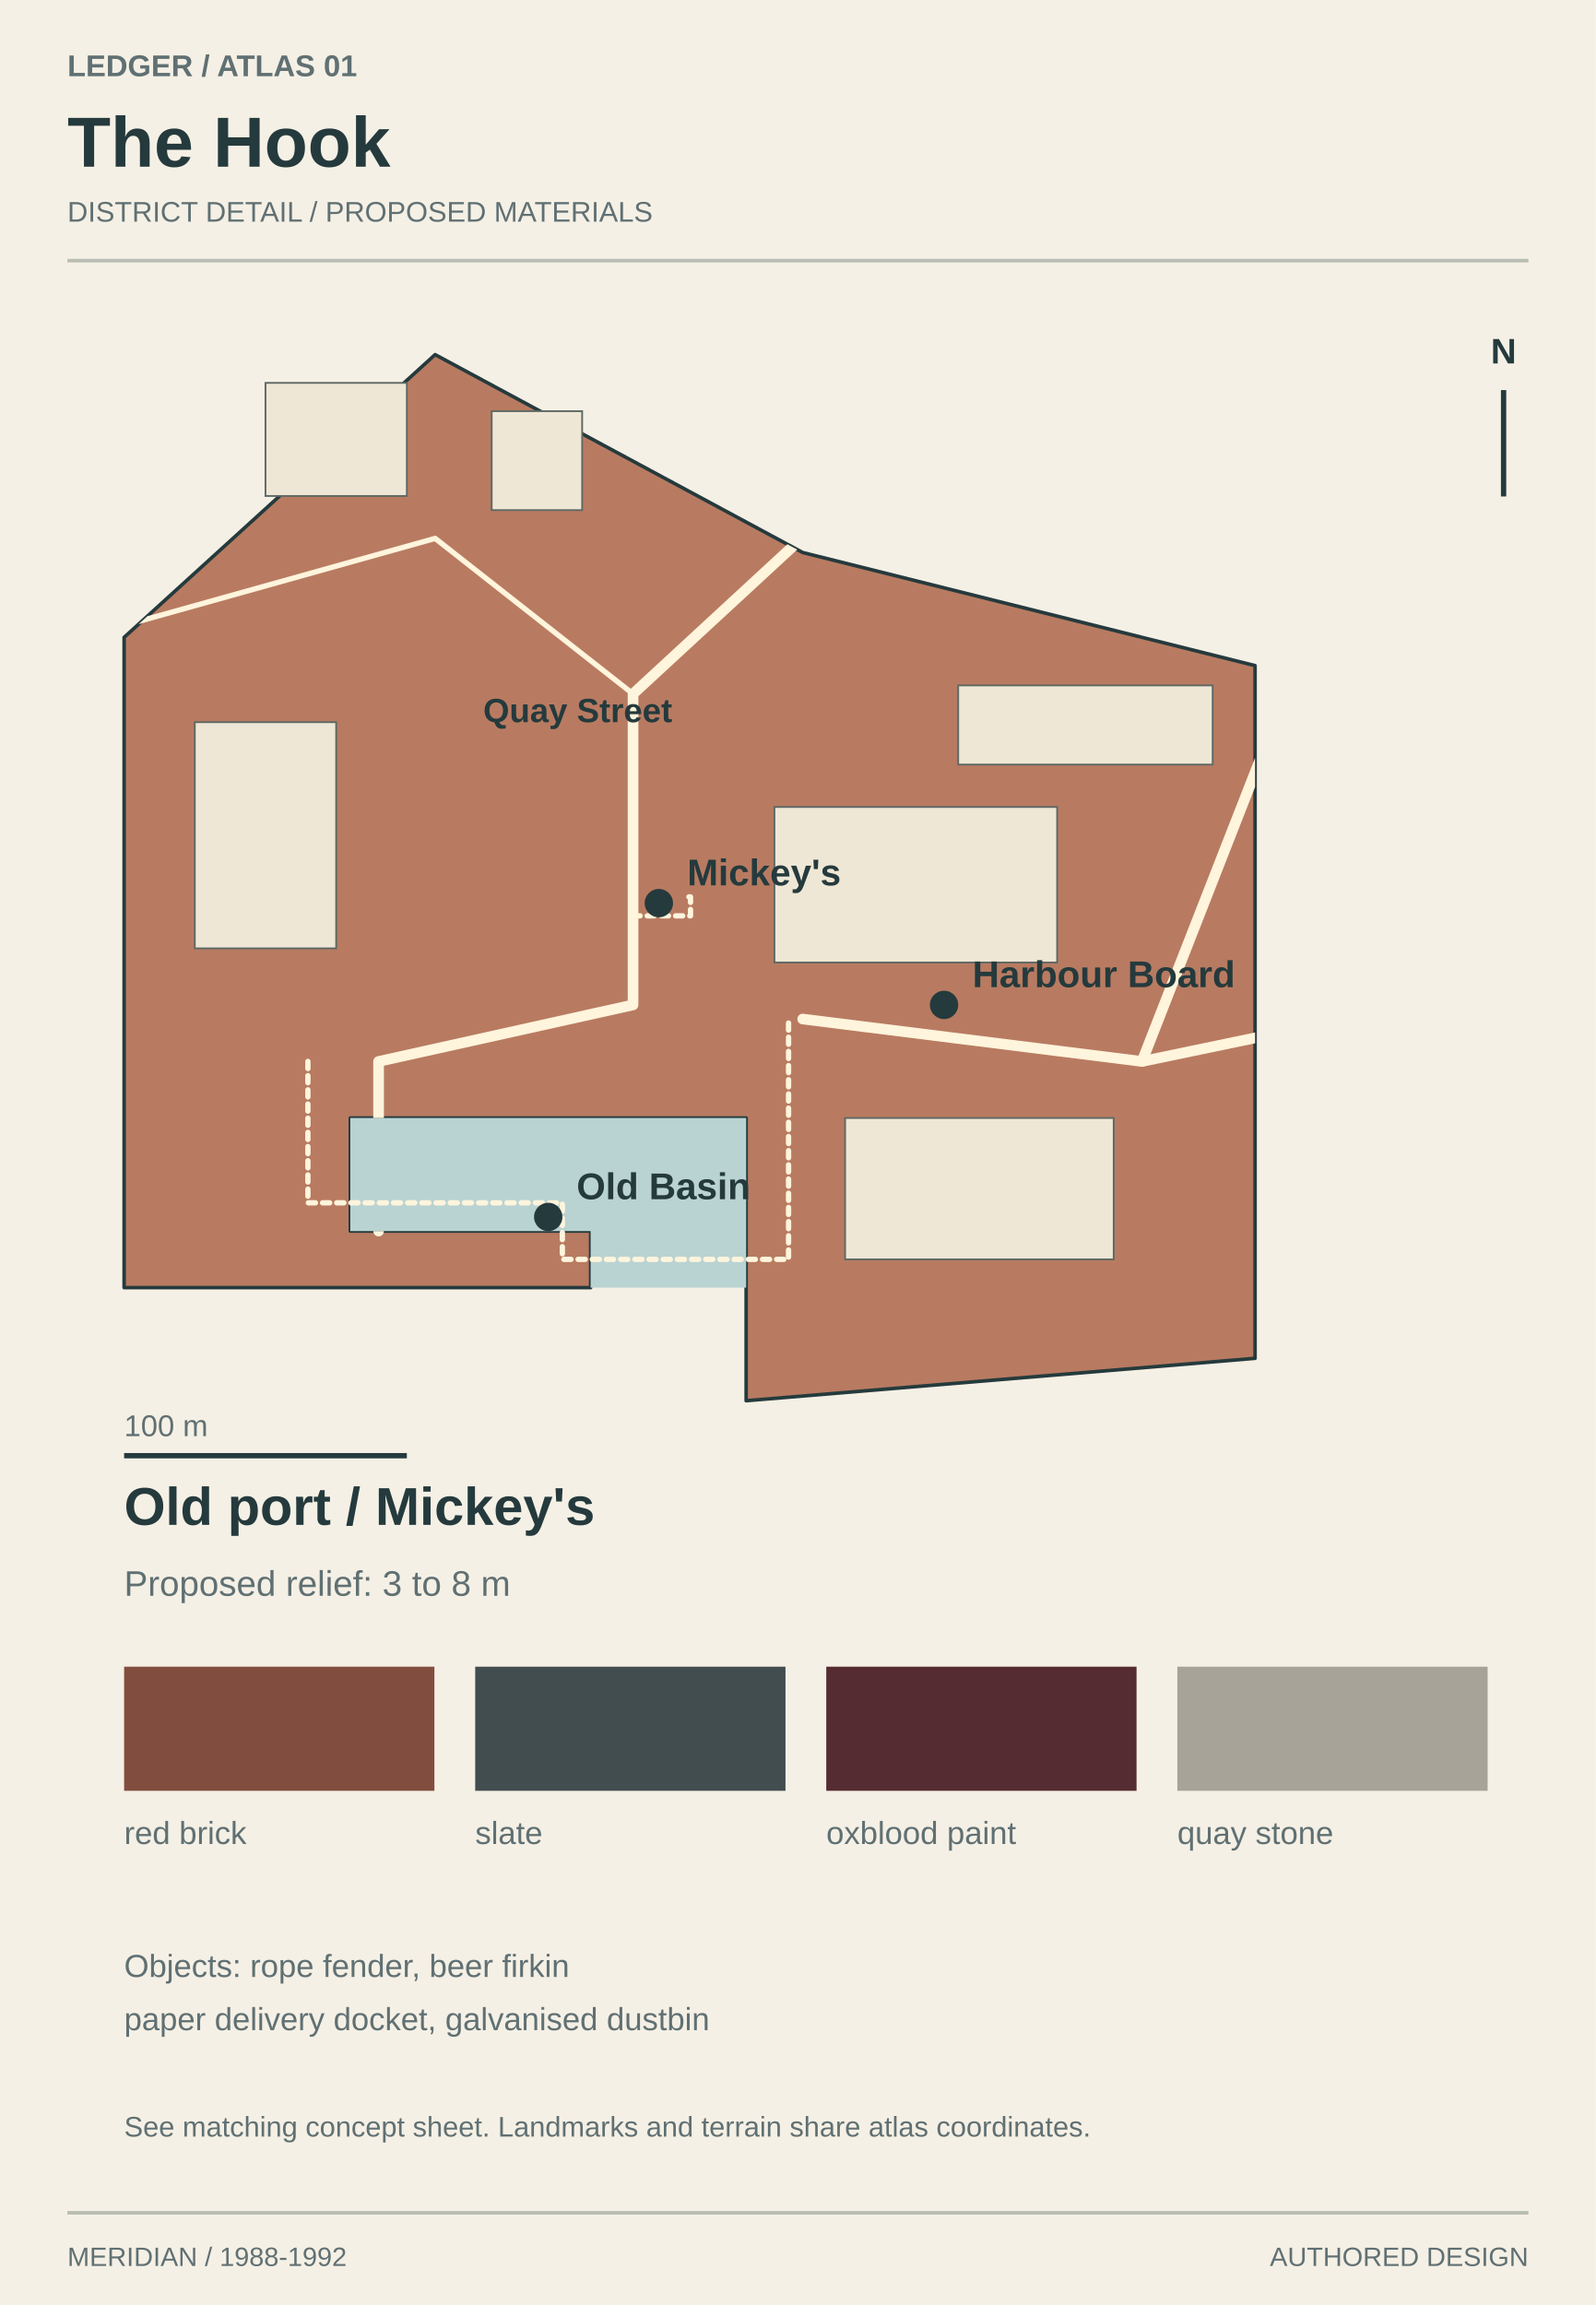
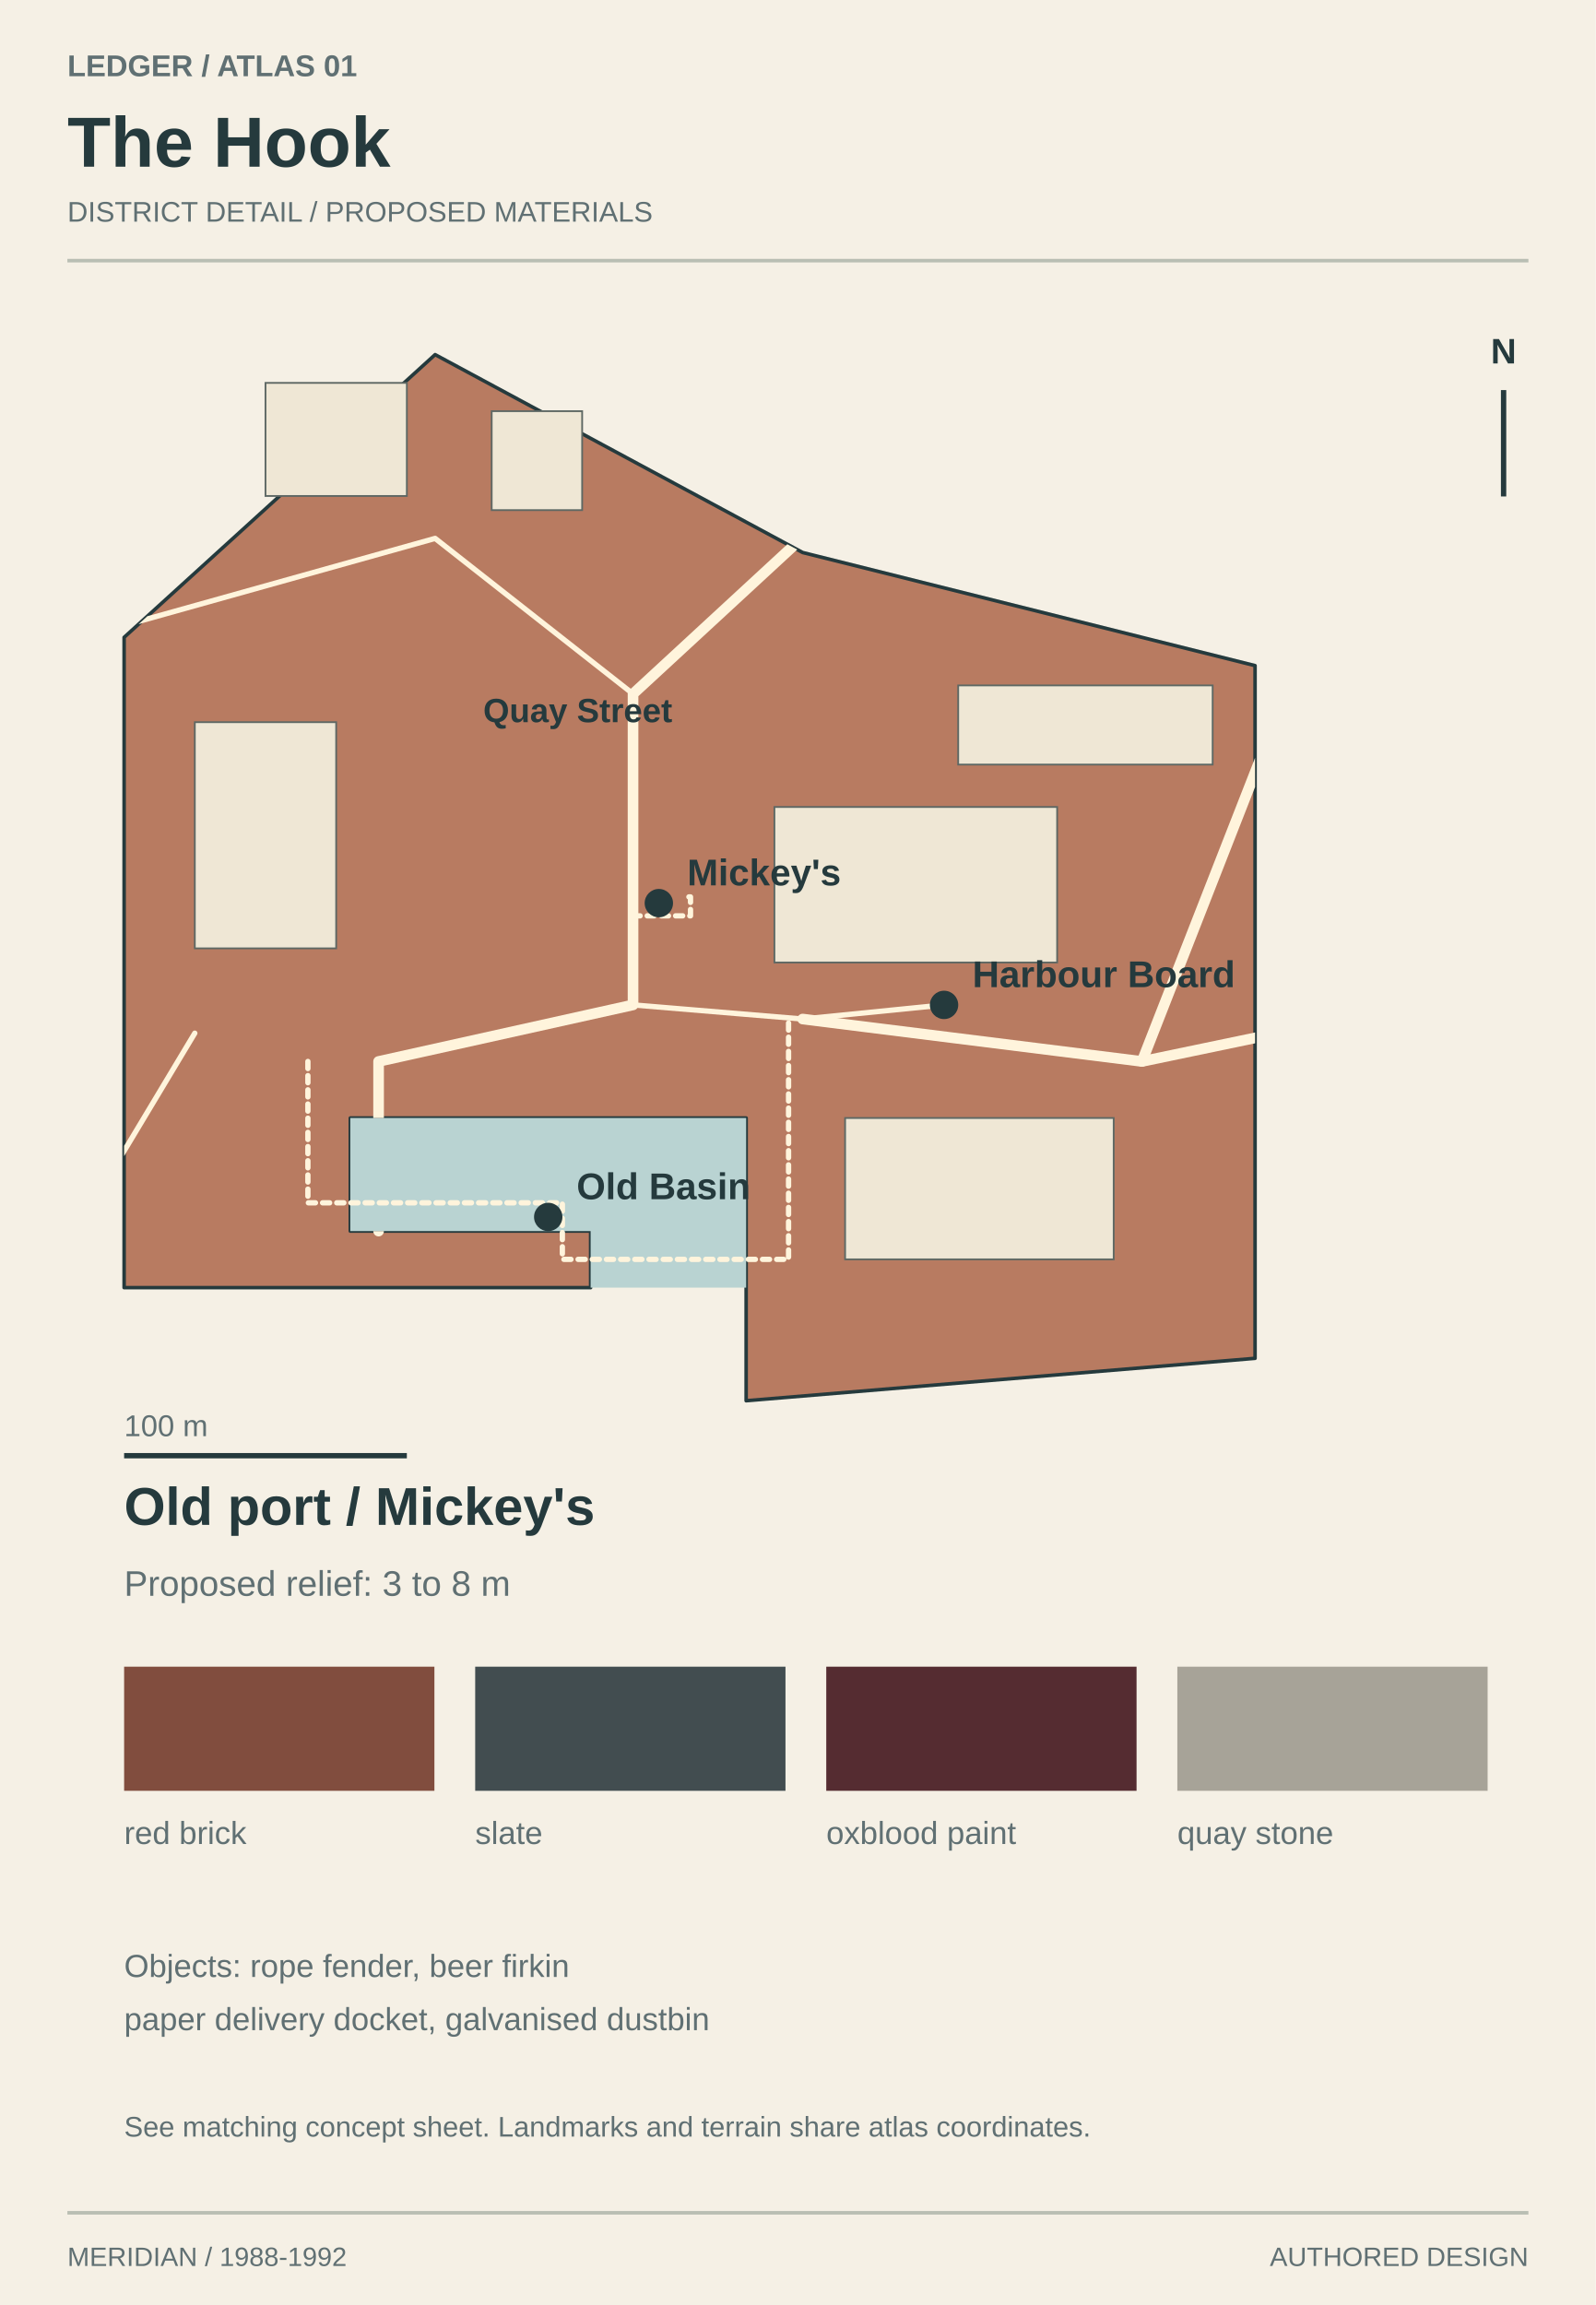
<svg xmlns="http://www.w3.org/2000/svg" width="900" height="1300" viewBox="0 0 900 1300">
  <style>text{font-family:Arial,Helvetica,sans-serif}</style>
  <rect x="0" y="0" width="900" height="1300" fill="#f5f0e5" stroke="none" stroke-width="1" />
  <text x="38" y="43" font-size="17" fill="#607073" text-anchor="start" font-weight="700">LEDGER  /  ATLAS 01</text>
  <text x="38" y="94" font-size="40" fill="#253a3d" text-anchor="start" font-weight="700">The Hook</text>
  <text x="38" y="125" font-size="16" fill="#607073" text-anchor="start" font-weight="400">DISTRICT DETAIL / PROPOSED MATERIALS</text>
  <path d="M38,147 L862,147" fill="none" stroke="#b9beb3" stroke-width="2" />
  <path d="M70.0,726.216 L197.568,726.216 L333.108,726.216 L333.108,694.324 L197.568,694.324 L197.568,630.541 L420.811,630.541 L420.811,790.0 L707.838,766.081 L707.838,375.405 L452.703,311.622 L245.405,200.0 L70.0,359.459 Z" fill="#b87b61" stroke="#253a3d" stroke-width="2" stroke-linejoin="round" stroke-linecap="round" />
  <path d="M197.568,694.324 L333.108,694.324 L333.108,726.216 L420.811,726.216 L420.811,630.541 L197.568,630.541 Z" fill="#b9d3d2" stroke="none" stroke-width="0" stroke-linejoin="round" stroke-linecap="round" />
  <rect x="109.865" y="407.297" width="79.73" height="127.568" fill="#efe7d5" stroke="#5e6864" stroke-width="1" />
  <rect x="149.73" y="215.946" width="79.73" height="63.784" fill="#efe7d5" stroke="#5e6864" stroke-width="1" />
  <rect x="277.297" y="231.892" width="51.027" height="55.811" fill="#efe7d5" stroke="#5e6864" stroke-width="1" />
  <rect x="436.757" y="455.135" width="159.459" height="87.703" fill="#efe7d5" stroke="#5e6864" stroke-width="1" />
  <rect x="476.622" y="630.541" width="151.486" height="79.73" fill="#efe7d5" stroke="#5e6864" stroke-width="1" />
  <rect x="540.405" y="386.568" width="143.514" height="44.649" fill="#efe7d5" stroke="#5e6864" stroke-width="1" />
  <clipPath id="dcquay">
    <path d="M70.0,726.216 L197.568,726.216 L333.108,726.216 L333.108,694.324 L197.568,694.324 L197.568,630.541 L420.811,630.541 L420.811,790.0 L707.838,766.081 L707.838,375.405 L452.703,311.622 L245.405,200.0 L70.0,359.459 Z" />
  </clipPath>
  <g clip-path="url(#dcquay)">
    <path d="M213.514,694.324 L213.514,598.649 L357.027,566.757 L357.027,518.919 L357.027,451.946 L357.027,391.351 L460.676,295.676 L492.568,120.27" fill="none" stroke="#fff4dc" stroke-width="6" stroke-linejoin="round" stroke-linecap="round" />
  </g>
  <clipPath id="dcweighhouse">
    <path d="M70.0,726.216 L197.568,726.216 L333.108,726.216 L333.108,694.324 L197.568,694.324 L197.568,630.541 L420.811,630.541 L420.811,790.0 L707.838,766.081 L707.838,375.405 L452.703,311.622 L245.405,200.0 L70.0,359.459 Z" />
  </clipPath>
  <g clip-path="url(#dcweighhouse)">
    <path d="M101.892,136.216 L301.216,152.162 L492.568,120.27 L667.973,88.378 L819.459,64.459 L931.081,64.459" fill="none" stroke="#fff4dc" stroke-width="6" stroke-linejoin="round" stroke-linecap="round" />
  </g>
  <clipPath id="dctannery">
    <path d="M70.0,726.216 L197.568,726.216 L333.108,726.216 L333.108,694.324 L197.568,694.324 L197.568,630.541 L420.811,630.541 L420.811,790.0 L707.838,766.081 L707.838,375.405 L452.703,311.622 L245.405,200.0 L70.0,359.459 Z" />
  </clipPath>
  <g clip-path="url(#dctannery)">
    <path d="M-41.622,662.432 L-9.73,479.054 L46.081,359.459 L101.892,136.216 L149.73,-39.189" fill="none" stroke="#fff4dc" stroke-width="6" stroke-linejoin="round" stroke-linecap="round" />
  </g>
  <clipPath id="dccivic">
    <path d="M70.0,726.216 L197.568,726.216 L333.108,726.216 L333.108,694.324 L197.568,694.324 L197.568,630.541 L420.811,630.541 L420.811,790.0 L707.838,766.081 L707.838,375.405 L452.703,311.622 L245.405,200.0 L70.0,359.459 Z" />
  </clipPath>
  <g clip-path="url(#dccivic)">
    <path d="M492.568,120.27 L564.324,-47.162 L795.541,-102.973 L1010.811,-214.595 L1234.054,-374.054" fill="none" stroke="#fff4dc" stroke-width="6" stroke-linejoin="round" stroke-linecap="round" />
  </g>
  <clipPath id="dccoast">
    <path d="M70.0,726.216 L197.568,726.216 L333.108,726.216 L333.108,694.324 L197.568,694.324 L197.568,630.541 L420.811,630.541 L420.811,790.0 L707.838,766.081 L707.838,375.405 L452.703,311.622 L245.405,200.0 L70.0,359.459 Z" />
  </clipPath>
  <g clip-path="url(#dccoast)">
    <path d="M452.703,574.73 L644.054,598.649 L835.405,558.784 L994.865,518.919 L1234.054,391.351 L1273.919,200.0 L1226.081,0.676" fill="none" stroke="#fff4dc" stroke-width="6" stroke-linejoin="round" stroke-linecap="round" />
  </g>
  <clipPath id="dcnight">
    <path d="M70.0,726.216 L197.568,726.216 L333.108,726.216 L333.108,694.324 L197.568,694.324 L197.568,630.541 L420.811,630.541 L420.811,790.0 L707.838,766.081 L707.838,375.405 L452.703,311.622 L245.405,200.0 L70.0,359.459 Z" />
  </clipPath>
  <g clip-path="url(#dcnight)">
    <path d="M644.054,598.649 L715.811,415.27 L819.459,279.73 L867.297,168.108 L931.081,64.459 L1010.811,-214.595" fill="none" stroke="#fff4dc" stroke-width="6" stroke-linejoin="round" stroke-linecap="round" />
  </g>
  <clipPath id="dchill">
    <path d="M70.0,726.216 L197.568,726.216 L333.108,726.216 L333.108,694.324 L197.568,694.324 L197.568,630.541 L420.811,630.541 L420.811,790.0 L707.838,766.081 L707.838,375.405 L452.703,311.622 L245.405,200.0 L70.0,359.459 Z" />
  </clipPath>
  <g clip-path="url(#dchill)">
    <path d="M149.73,-39.189 L229.459,-230.541 L452.703,-278.378 L675.946,-238.514 L795.541,-102.973" fill="none" stroke="#fff4dc" stroke-width="6" stroke-linejoin="round" stroke-linecap="round" />
  </g>
  <clipPath id="dccrest">
    <path d="M70.0,726.216 L197.568,726.216 L333.108,726.216 L333.108,694.324 L197.568,694.324 L197.568,630.541 L420.811,630.541 L420.811,790.0 L707.838,766.081 L707.838,375.405 L452.703,311.622 L245.405,200.0 L70.0,359.459 Z" />
  </clipPath>
  <g clip-path="url(#dccrest)">
    <path d="M-25.676,-358.108 L229.459,-382.027 L428.784,-421.892 L628.108,-413.919 L707.838,-358.108 L675.946,-238.514" fill="none" stroke="#fff4dc" stroke-width="3" stroke-linejoin="round" stroke-linecap="round" />
  </g>
  <clipPath id="dcgoods">
    <path d="M70.0,726.216 L197.568,726.216 L333.108,726.216 L333.108,694.324 L197.568,694.324 L197.568,630.541 L420.811,630.541 L420.811,790.0 L707.838,766.081 L707.838,375.405 L452.703,311.622 L245.405,200.0 L70.0,359.459 Z" />
  </clipPath>
  <g clip-path="url(#dcgoods)">
    <path d="M-73.514,327.568 L46.081,359.459 L245.405,303.649 L357.027,391.351" fill="none" stroke="#fff4dc" stroke-width="3" stroke-linejoin="round" stroke-linecap="round" />
  </g>
  <clipPath id="dcmarketback">
    <path d="M70.0,726.216 L197.568,726.216 L333.108,726.216 L333.108,694.324 L197.568,694.324 L197.568,630.541 L420.811,630.541 L420.811,790.0 L707.838,766.081 L707.838,375.405 L452.703,311.622 L245.405,200.0 L70.0,359.459 Z" />
  </clipPath>
  <g clip-path="url(#dcmarketback)">
    <path d="M301.216,152.162 L333.108,-15.27 L564.324,-47.162" fill="none" stroke="#fff4dc" stroke-width="3" stroke-linejoin="round" stroke-linecap="round" />
  </g>
  <clipPath id="dcmarketupper">
    <path d="M70.0,726.216 L197.568,726.216 L333.108,726.216 L333.108,694.324 L197.568,694.324 L197.568,630.541 L420.811,630.541 L420.811,790.0 L707.838,766.081 L707.838,375.405 L452.703,311.622 L245.405,200.0 L70.0,359.459 Z" />
  </clipPath>
  <g clip-path="url(#dcmarketupper)">
    <path d="M333.108,-15.27 L420.811,-110.946 L612.162,-126.892 L675.946,-238.514" fill="none" stroke="#fff4dc" stroke-width="3" stroke-linejoin="round" stroke-linecap="round" />
  </g>
  <clipPath id="dclegalback">
    <path d="M70.0,726.216 L197.568,726.216 L333.108,726.216 L333.108,694.324 L197.568,694.324 L197.568,630.541 L420.811,630.541 L420.811,790.0 L707.838,766.081 L707.838,375.405 L452.703,311.622 L245.405,200.0 L70.0,359.459 Z" />
  </clipPath>
  <g clip-path="url(#dclegalback)">
    <path d="M795.541,-102.973 L899.189,-382.027 L1098.514,-437.838 L1234.054,-374.054 L1289.865,-222.568 L1010.811,-214.595" fill="none" stroke="#fff4dc" stroke-width="3" stroke-linejoin="round" stroke-linecap="round" />
  </g>
  <clipPath id="dcresortback">
    <path d="M70.0,726.216 L197.568,726.216 L333.108,726.216 L333.108,694.324 L197.568,694.324 L197.568,630.541 L420.811,630.541 L420.811,790.0 L707.838,766.081 L707.838,375.405 L452.703,311.622 L245.405,200.0 L70.0,359.459 Z" />
  </clipPath>
  <g clip-path="url(#dcresortback)">
    <path d="M994.865,518.919 L1074.595,343.514 L1114.459,176.081 L931.081,64.459" fill="none" stroke="#fff4dc" stroke-width="3" stroke-linejoin="round" stroke-linecap="round" />
  </g>
  <clipPath id="dcsteps">
    <path d="M70.0,726.216 L197.568,726.216 L333.108,726.216 L333.108,694.324 L197.568,694.324 L197.568,630.541 L420.811,630.541 L420.811,790.0 L707.838,766.081 L707.838,375.405 L452.703,311.622 L245.405,200.0 L70.0,359.459 Z" />
  </clipPath>
  <g clip-path="url(#dcsteps)">
    <path d="M229.459,-230.541 L229.459,-382.027" fill="none" stroke="#fff4dc" stroke-width="3" stroke-linejoin="round" stroke-linecap="round" stroke-dasharray="4 4" />
  </g>
  <clipPath id="dcpromenade">
    <path d="M70.0,726.216 L197.568,726.216 L333.108,726.216 L333.108,694.324 L197.568,694.324 L197.568,630.541 L420.811,630.541 L420.811,790.0 L707.838,766.081 L707.838,375.405 L452.703,311.622 L245.405,200.0 L70.0,359.459 Z" />
  </clipPath>
  <g clip-path="url(#dcpromenade)">
    <path d="M755.676,686.351 L970.946,590.676 L1281.892,415.27 L1329.73,247.838" fill="none" stroke="#fff4dc" stroke-width="3" stroke-linejoin="round" stroke-linecap="round" stroke-dasharray="4 4" />
  </g>
  <path d="M173.649,598.649 L173.649,678.378 L317.162,678.378 L317.162,710.27 L444.73,710.27 L444.73,574.73" fill="none" stroke="#fff4dc" stroke-width="3" stroke-linejoin="round" stroke-linecap="round" stroke-dasharray="4 4" />
  <clipPath id="dcpubrear">
    <path d="M70.0,726.216 L197.568,726.216 L333.108,726.216 L333.108,694.324 L197.568,694.324 L197.568,630.541 L420.811,630.541 L420.811,790.0 L707.838,766.081 L707.838,375.405 L452.703,311.622 L245.405,200.0 L70.0,359.459 Z" />
  </clipPath>
  <g clip-path="url(#dcpubrear)">
    <path d="M357.027,516.527 L389.437,516.527 L389.437,505.843 L387.524,505.843" fill="none" stroke="#fff4dc" stroke-width="3" stroke-linejoin="round" stroke-linecap="round" stroke-dasharray="4 4" />
  </g>
  <clipPath id="dcpier">
    <path d="M70.0,726.216 L197.568,726.216 L333.108,726.216 L333.108,694.324 L197.568,694.324 L197.568,630.541 L420.811,630.541 L420.811,790.0 L707.838,766.081 L707.838,375.405 L452.703,311.622 L245.405,200.0 L70.0,359.459 Z" />
  </clipPath>
  <g clip-path="url(#dcpier)">
    <path d="M1242.027,359.459 L1329.73,359.459 L1409.459,359.459" fill="none" stroke="#fff4dc" stroke-width="3" stroke-linejoin="round" stroke-linecap="round" stroke-dasharray="4 4" />
  </g>
+   <clipPath id="dcharbourlink">
+     <path d="M70.0,726.216 L197.568,726.216 L333.108,726.216 L333.108,694.324 L197.568,694.324 L197.568,630.541 L420.811,630.541 L420.811,790.0 L707.838,766.081 L707.838,375.405 L452.703,311.622 L245.405,200.0 L70.0,359.459 Z" />
+   </clipPath>
+   <g clip-path="url(#dcharbourlink)">
+     <path d="M357.027,566.757 L452.703,574.73 L532.432,566.757" fill="none" stroke="#fff4dc" stroke-width="3" stroke-linejoin="round" stroke-linecap="round" />
+   </g>
+   <clipPath id="dcwestroad">
+     <path d="M70.0,726.216 L197.568,726.216 L333.108,726.216 L333.108,694.324 L197.568,694.324 L197.568,630.541 L420.811,630.541 L420.811,790.0 L707.838,766.081 L707.838,375.405 L452.703,311.622 L245.405,200.0 L70.0,359.459 Z" />
+   </clipPath>
+   <g clip-path="url(#dcwestroad)">
+     <path d="M-201.081,-19.257 L133.784,-19.257 L149.73,-39.189" fill="none" stroke="#fff4dc" stroke-width="6" stroke-linejoin="round" stroke-linecap="round" />
+   </g>
+   <clipPath id="dcnorthroad">
+     <path d="M70.0,726.216 L197.568,726.216 L333.108,726.216 L333.108,694.324 L197.568,694.324 L197.568,630.541 L420.811,630.541 L420.811,790.0 L707.838,766.081 L707.838,375.405 L452.703,311.622 L245.405,200.0 L70.0,359.459 Z" />
+   </clipPath>
+   <g clip-path="url(#dcnorthroad)">
+     <path d="M675.946,-238.514 L755.676,-421.892 L755.676,-517.568" fill="none" stroke="#fff4dc" stroke-width="6" stroke-linejoin="round" stroke-linecap="round" />
+   </g>
+   <clipPath id="dccoldstore">
+     <path d="M70.0,726.216 L197.568,726.216 L333.108,726.216 L333.108,694.324 L197.568,694.324 L197.568,630.541 L420.811,630.541 L420.811,790.0 L707.838,766.081 L707.838,375.405 L452.703,311.622 L245.405,200.0 L70.0,359.459 Z" />
+   </clipPath>
+   <g clip-path="url(#dccoldstore)">
+     <path d="M-41.622,662.432 L62.027,662.432 L109.865,582.703" fill="none" stroke="#fff4dc" stroke-width="3" stroke-linejoin="round" stroke-linecap="round" />
+   </g>
+   <clipPath id="dccourtsteps">
+     <path d="M70.0,726.216 L197.568,726.216 L333.108,726.216 L333.108,694.324 L197.568,694.324 L197.568,630.541 L420.811,630.541 L420.811,790.0 L707.838,766.081 L707.838,375.405 L452.703,311.622 L245.405,200.0 L70.0,359.459 Z" />
+   </clipPath>
+   <g clip-path="url(#dccourtsteps)">
+     <path d="M229.459,-230.541 L277.297,-190.676 L372.973,-190.676" fill="none" stroke="#fff4dc" stroke-width="3" stroke-linejoin="round" stroke-linecap="round" stroke-dasharray="4 4" />
+   </g>
  <circle cx="371.578" cy="509.351" r="8" fill="#253a3d" stroke="none" stroke-width="1" />
  <text x="387.578" y="499.351" font-size="21" fill="#253a3d" text-anchor="start" font-weight="700">Mickey's</text>
  <circle cx="309.189" cy="686.351" r="8" fill="#253a3d" stroke="none" stroke-width="1" />
  <text x="325.189" y="676.351" font-size="21" fill="#253a3d" text-anchor="start" font-weight="700">Old Basin</text>
  <circle cx="532.432" cy="566.757" r="8" fill="#253a3d" stroke="none" stroke-width="1" />
  <text x="548.432" y="556.757" font-size="21" fill="#253a3d" text-anchor="start" font-weight="700">Harbour Board</text>
  <text x="272.514" y="407.297" font-size="19" fill="#253a3d" text-anchor="start" font-weight="700">Quay Street</text>
  <path d="M70,821 L229.459,821" fill="none" stroke="#253a3d" stroke-width="3" />
  <text x="70" y="810" font-size="17" fill="#607073" text-anchor="start" font-weight="400">100 m</text>
  <text x="70" y="860" font-size="30" fill="#253a3d" text-anchor="start" font-weight="700">Old port / Mickey's</text>
  <text x="70" y="900" font-size="20" fill="#607073" text-anchor="start" font-weight="400">Proposed relief: 3 to 8 m</text>
  <rect x="70" y="940" width="175" height="70" fill="#814d3e" stroke="none" stroke-width="1" />
  <text x="70" y="1040" font-size="18" fill="#607073" text-anchor="start" font-weight="400">red brick</text>
  <rect x="268" y="940" width="175" height="70" fill="#424d50" stroke="none" stroke-width="1" />
  <text x="268" y="1040" font-size="18" fill="#607073" text-anchor="start" font-weight="400">slate</text>
  <rect x="466" y="940" width="175" height="70" fill="#552c31" stroke="none" stroke-width="1" />
  <text x="466" y="1040" font-size="18" fill="#607073" text-anchor="start" font-weight="400">oxblood paint</text>
  <rect x="664" y="940" width="175" height="70" fill="#a7a398" stroke="none" stroke-width="1" />
  <text x="664" y="1040" font-size="18" fill="#607073" text-anchor="start" font-weight="400">quay stone</text>
  <text x="70" y="1115" font-size="18" fill="#607073" text-anchor="start" font-weight="400">Objects: rope fender, beer firkin</text>
  <text x="70" y="1145" font-size="18" fill="#607073" text-anchor="start" font-weight="400">paper delivery docket, galvanised dustbin</text>
  <path d="M848,280 L848,220" fill="none" stroke="#253a3d" stroke-width="3" />
  <text x="848" y="205" font-size="20" fill="#253a3d" text-anchor="middle" font-weight="700">N</text>
  <text x="70" y="1205" font-size="16" fill="#607073" text-anchor="start" font-weight="400">See matching concept sheet. Landmarks and terrain share atlas coordinates.</text>
  <path d="M38,1248 L862,1248" fill="none" stroke="#b9beb3" stroke-width="2" />
  <text x="38" y="1278" font-size="15" fill="#607073" text-anchor="start" font-weight="400">MERIDIAN  /  1988-1992</text>
  <text x="862" y="1278" font-size="15" fill="#607073" text-anchor="end" font-weight="400">AUTHORED DESIGN</text>
</svg>
